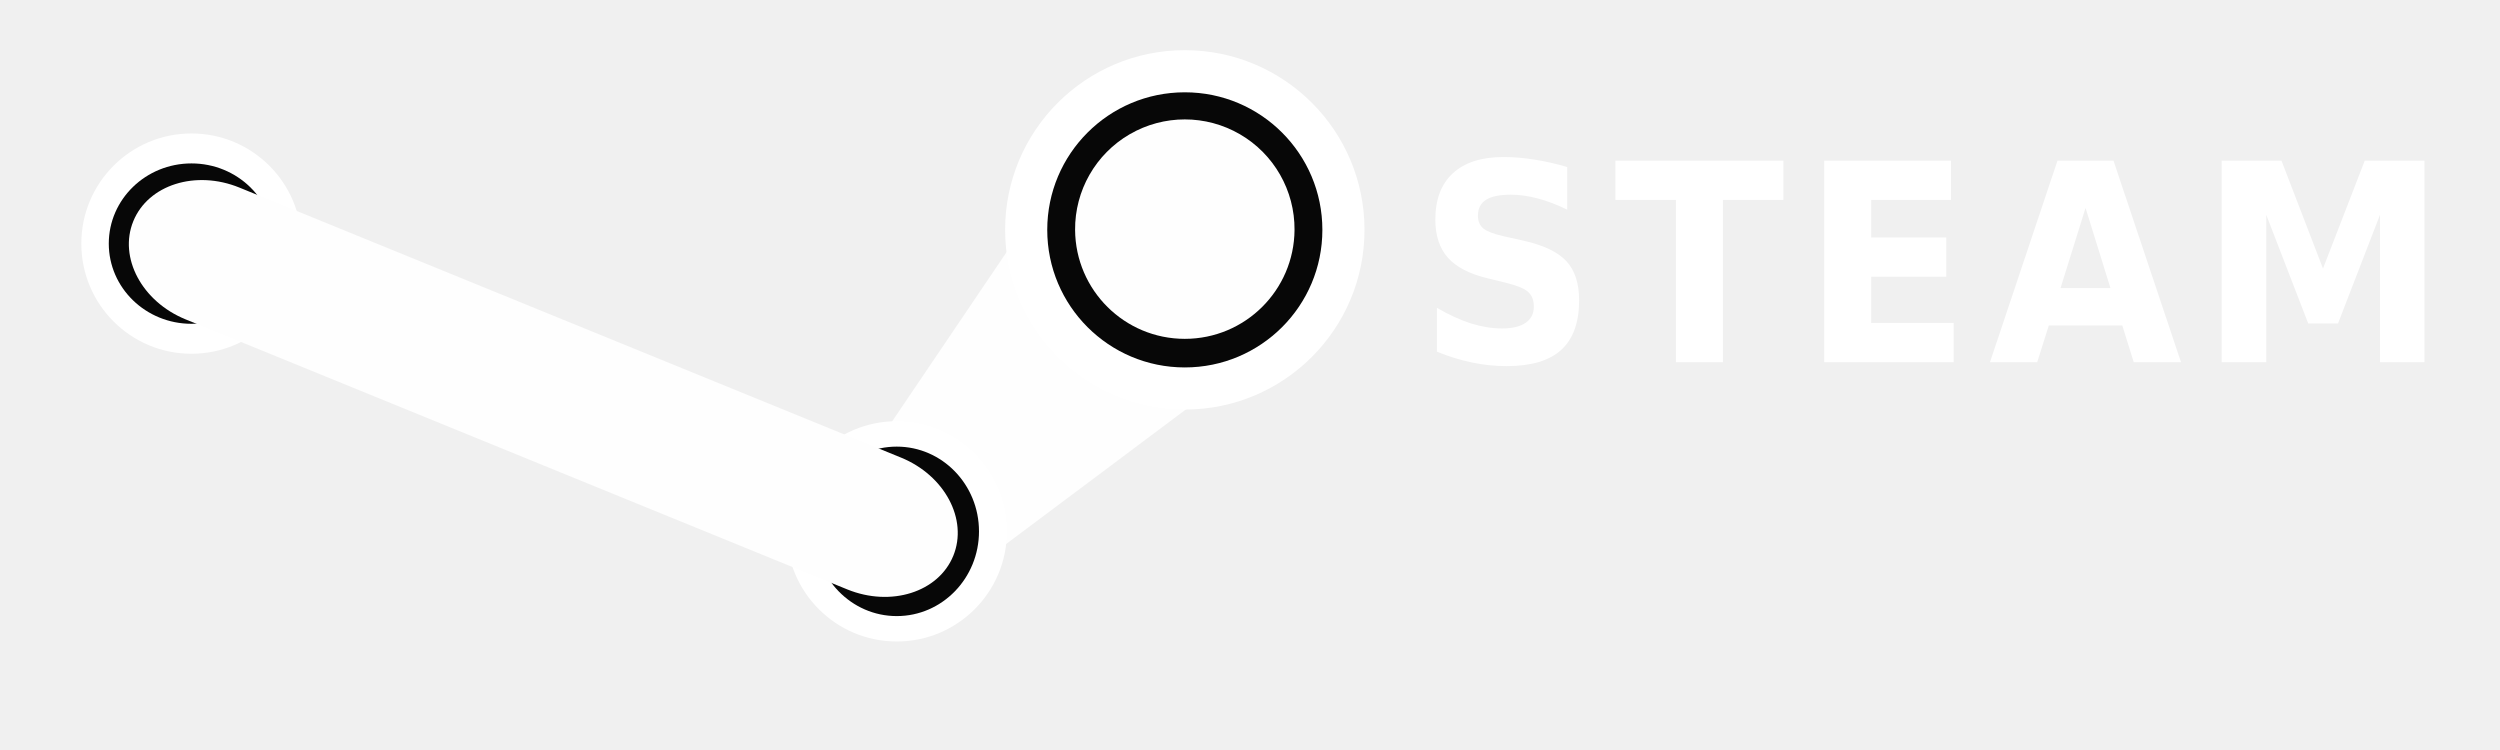
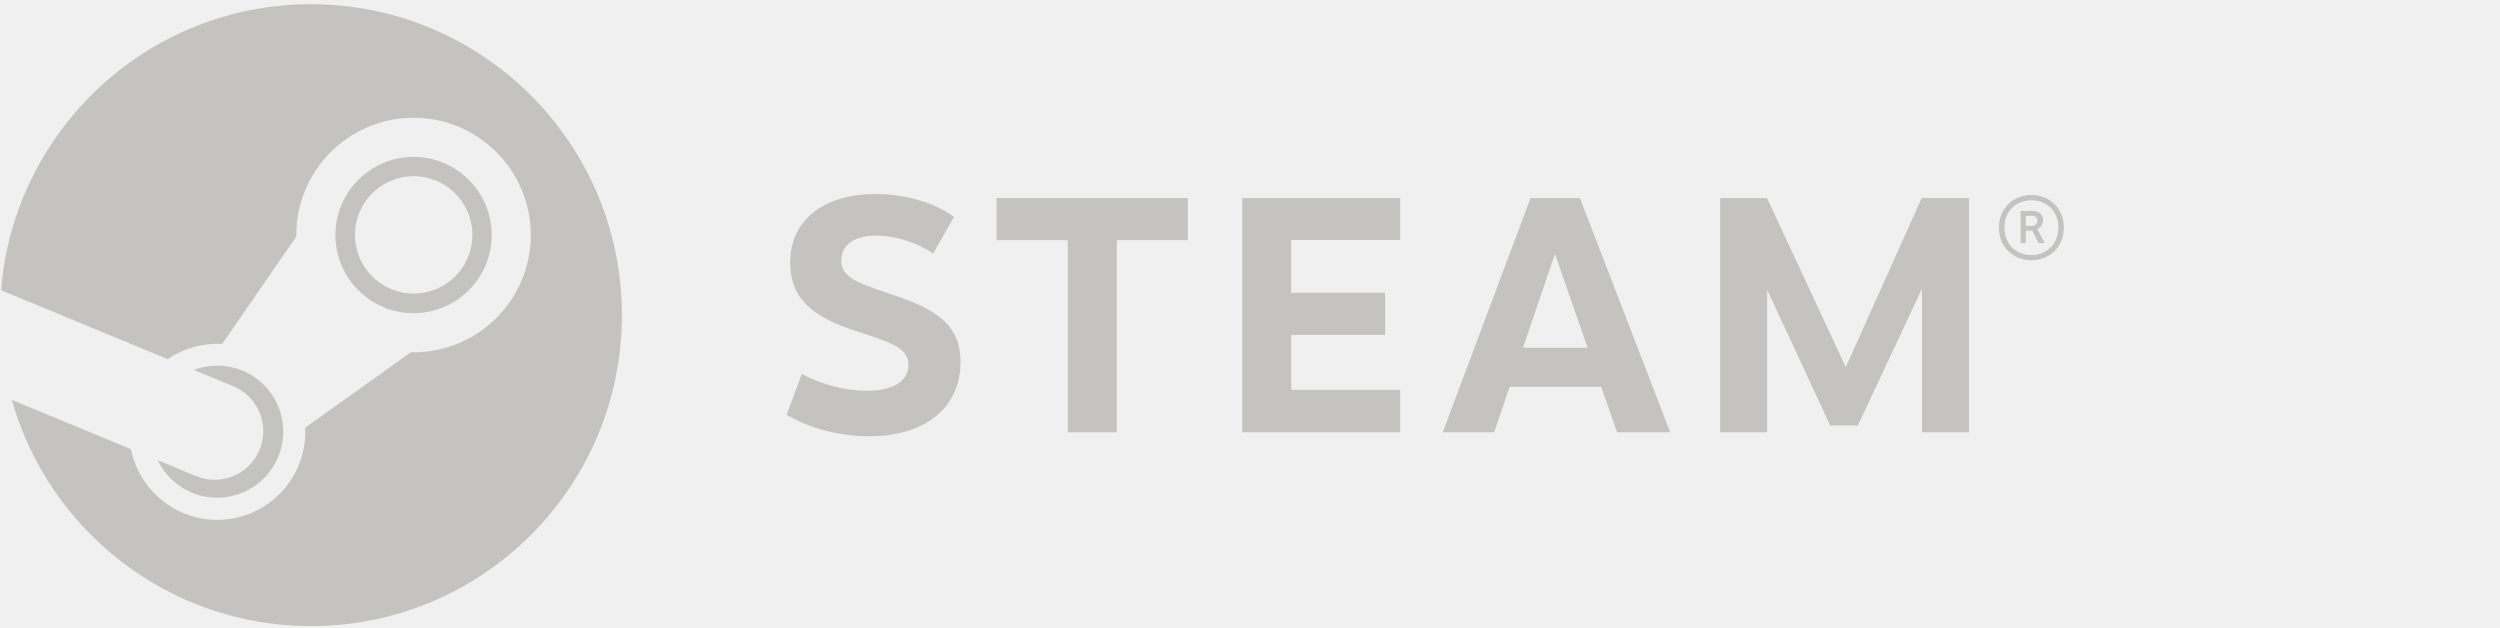
- <svg xmlns="http://www.w3.org/2000/svg" width="400" height="120">
-   <path d="m163.3 37.019-23.008 34.023 18.847 17.378 39.897-29.861-35.736-21.54Z" style="fill:#fefefe;fill-opacity:1;fill-rule:evenodd;stroke:none" />
-   <g transform="matrix(.97293 0 0 .97293 3.418 1.244)">
-     <circle r="29.55" cy="36.524" cx="191.331" style="opacity:1;fill:#fff;fill-opacity:1;stroke:none;stroke-width:.2;stroke-miterlimit:4;stroke-dasharray:none;stroke-opacity:1" />
-     <path style="opacity:1;fill:#070707;fill-opacity:1;fill-rule:evenodd;stroke:none;stroke-width:7.533;stroke-linecap:round;stroke-linejoin:bevel;stroke-miterlimit:4;stroke-dasharray:none;stroke-dashoffset:0;stroke-opacity:1" d="M213.954 36.524a22.623 22.623 0 1 1-45.246 0 22.623 22.623 0 1 1 45.246 0z" />
-     <path style="fill:#fefefe;fill-opacity:1;fill-rule:evenodd;stroke:none" d="M209.375 36.536a18.044 18.044 0 0 1-36.087 0 18.044 18.044 0 1 1 36.087 0z" />
+ <svg xmlns="http://www.w3.org/2000/svg" xml:space="preserve" width="355.666" height="89.333" viewBox="0 0 355.666 89.333">
+   <g fill="#C5C3C0">
+     <path d="M44.238.601C21 .601 1.963 18.519.154 41.29l23.71 9.803a12.44 12.44 0 0 1 7.745-2.158l10.544-15.283-.001-.216c0-9.199 7.483-16.683 16.683-16.683s16.682 7.484 16.682 16.683S68.034 50.12 58.835 50.12q-.19 0-.379-.006l-15.038 10.73q.014.294.015.592c0 6.906-5.617 12.522-12.522 12.522-6.061 0-11.129-4.326-12.277-10.055l-16.956-7.01c5.25 18.568 22.309 32.181 42.56 32.181 24.432 0 44.237-19.806 44.237-44.235C88.475 20.406 68.669.601 44.238.601" />
+     <path d="m27.875 67.723-5.434-2.245a9.35 9.35 0 0 0 4.841 4.606c4.782 1.992 10.295-.277 12.288-5.063a9.32 9.32 0 0 0 .014-7.189 9.34 9.34 0 0 0-5.074-5.097 9.36 9.36 0 0 0-6.926-.105l5.613 2.321a6.92 6.92 0 0 1 3.725 9.047 6.915 6.915 0 0 1-9.047 3.725M69.95 33.436c0-6.129-4.986-11.116-11.116-11.116-6.129 0-11.116 4.987-11.116 11.116 0 6.13 4.987 11.115 11.116 11.115 6.13-.001 11.116-4.986 11.116-11.115m-19.448-.019a8.35 8.35 0 0 1 8.351-8.35 8.35 8.35 0 1 1 0 16.7 8.35 8.35 0 0 1-8.351-8.35m85.216-2.549-2.964 5.21c-2.283-1.595-5.377-2.555-8.078-2.555-3.087 0-4.997 1.278-4.997 3.567 0 2.781 3.393 3.428 8.436 5.238 5.421 1.917 8.537 4.17 8.537 9.135 0 6.793-5.342 10.608-13.02 10.608-3.742 0-8.256-.966-11.726-3.077l2.162-5.776c2.819 1.489 6.191 2.372 9.197 2.372 4.052 0 5.978-1.495 5.978-3.705 0-2.529-2.937-3.289-7.678-4.859-5.403-1.804-9.147-4.171-9.147-9.666 0-6.197 4.963-9.756 12.104-9.756 4.977 0 8.977 1.577 11.196 3.264m23.17 3.293V61.5h-6.979V34.161h-10.13v-5.986h27.209v5.986zm24.812-.018v7.509h13.356v5.986H183.7v7.821h15.496V61.5h-22.473V28.175h22.473v5.968zm31.073 20.887-2.206 6.471h-7.316l12.495-33.325h7.025L237.619 61.5h-7.563l-2.254-6.471h-13.029zm6.446-18.905-4.551 13.343h9.196zm52.217 4.931-9.12 19.473h-3.938l-8.972-19.299V61.5h-6.683V28.175h6.668l11.2 24.056 10.802-24.056h6.726V61.5h-6.682zm20.175-8.677c0 2.864-2.146 4.649-4.609 4.649-2.472 0-4.623-1.785-4.623-4.649s2.151-4.636 4.623-4.636c2.464 0 4.609 1.773 4.609 4.636m-8.457 0c0 2.396 1.726 3.901 3.848 3.901 2.114 0 3.833-1.505 3.833-3.901 0-2.403-1.719-3.885-3.833-3.885-2.116 0-3.848 1.5-3.848 3.885m3.912-2.369c1.195 0 1.597.632 1.597 1.315 0 .626-.371 1.046-.823 1.26l1.071 2.007h-.877l-.903-1.779h-.931v1.779h-.73V30.01zm-.859 2.132h.814c.527 0 .838-.331.838-.747 0-.42-.223-.69-.84-.69h-.813z" />
  </g>
-   <path style="fill:#fff;fill-opacity:1;fill-rule:evenodd;stroke:none;stroke-width:5.538;stroke-linecap:round;stroke-linejoin:bevel;stroke-miterlimit:4;stroke-dasharray:none;stroke-dashoffset:0;stroke-opacity:1" d="M161.105 85.016a17.623 17.623 0 1 1-35.246 0 17.623 17.623 0 1 1 35.246 0z" />
-   <path style="fill:#070707;fill-opacity:1;fill-rule:evenodd;stroke:none;stroke-width:5.538;stroke-linecap:round;stroke-linejoin:bevel;stroke-miterlimit:4;stroke-dasharray:none;stroke-dashoffset:0;stroke-opacity:1" d="M156.64 85.016a13.157 13.557 0 0 1-26.316 0 13.157 13.557 0 1 1 26.315 0z" />
-   <path style="fill:#fff;fill-opacity:1;fill-rule:evenodd;stroke:none;stroke-width:5.538;stroke-linecap:round;stroke-linejoin:bevel;stroke-miterlimit:4;stroke-dasharray:none;stroke-dashoffset:0;stroke-opacity:1;color:#000;clip-rule:nonzero;display:inline;overflow:visible;visibility:visible;opacity:1;isolation:auto;mix-blend-mode:normal;color-interpolation:sRGB;color-interpolation-filters:linearRGB;solid-color:#000;solid-opacity:1;filter-blend-mode:normal;filter-gaussianBlur-deviation:0;color-rendering:auto;image-rendering:auto;shape-rendering:auto;text-rendering:auto;enable-background:accumulate" d="M48.259 38.977a17.623 17.623 0 1 1-35.247 0 17.623 17.623 0 1 1 35.247 0z" />
-   <path d="M43.866 38.977a13.23 12.83 0 1 1-26.461 0 13.23 12.83 0 1 1 26.46 0z" style="color:#000;clip-rule:nonzero;display:inline;overflow:visible;visibility:visible;opacity:1;isolation:auto;mix-blend-mode:normal;color-interpolation:sRGB;color-interpolation-filters:linearRGB;solid-color:#000;solid-opacity:1;fill:#070707;fill-opacity:1;fill-rule:evenodd;stroke:none;stroke-width:5.538;stroke-linecap:round;stroke-linejoin:bevel;stroke-miterlimit:4;stroke-dasharray:none;stroke-dashoffset:0;stroke-opacity:1;color-rendering:auto;image-rendering:auto;shape-rendering:auto;text-rendering:auto;enable-background:accumulate" />
-   <rect width="141.701" height="22.776" rx="13.681" x="33.12" y="13.314" transform="rotate(22.201)" style="fill:#fefefe;fill-opacity:1;fill-rule:evenodd;stroke:none" />
-   <path d="M250.747 26.723v6.824q-2.403-1.187-4.688-1.792-2.285-.605-4.316-.605-2.696 0-3.985.82-1.289.822-1.289 2.55 0 1.295.86 2.03.879.712 3.164 1.23l3.203.713q4.863 1.08 6.914 3.283 2.05 2.203 2.05 6.263 0 5.335-2.87 7.948-2.852 2.592-8.73 2.592-2.774 0-5.567-.584-2.793-.583-5.586-1.727v-7.02q2.793 1.642 5.39 2.484 2.618.821 5.04.821 2.46 0 3.769-.907 1.309-.907 1.309-2.592 0-1.512-.899-2.332-.879-.82-3.535-1.469l-2.91-.713q-4.375-1.036-6.406-3.304-2.012-2.268-2.012-6.112 0-4.816 2.812-7.408 2.813-2.591 8.086-2.591 2.403 0 4.942.41 2.539.389 5.254 1.188zM258.465 25.708h26.875v6.284h-9.668v25.96h-7.52v-25.96h-9.687v-6.284zM291.867 25.708h20.293v6.284h-12.773v6.005h12.012v6.284h-12.012v7.387h13.203v6.284h-20.723V25.708zM339.567 52.078h-11.758l-1.856 5.874h-7.558l10.8-32.244h8.965l10.801 32.244h-7.559l-1.835-5.874zm-9.883-5.983h7.988l-3.984-12.828-4.004 12.828zM355.469 25.708h9.57l6.64 17.256 6.68-17.256h9.551v32.244h-7.11V34.368l-6.718 17.386h-4.766l-6.718-17.386v23.584h-7.13V25.708z" style="font-style:normal;font-variant:normal;font-weight:700;font-stretch:normal;font-size:medium;line-height:125%;font-family:sans-serif;-inkscape-font-specification:'sans-serif Bold';letter-spacing:2.797px;word-spacing:0;fill:#fff;fill-opacity:1;stroke:none;stroke-width:1px;stroke-linecap:butt;stroke-linejoin:miter;stroke-opacity:1" />
</svg>
